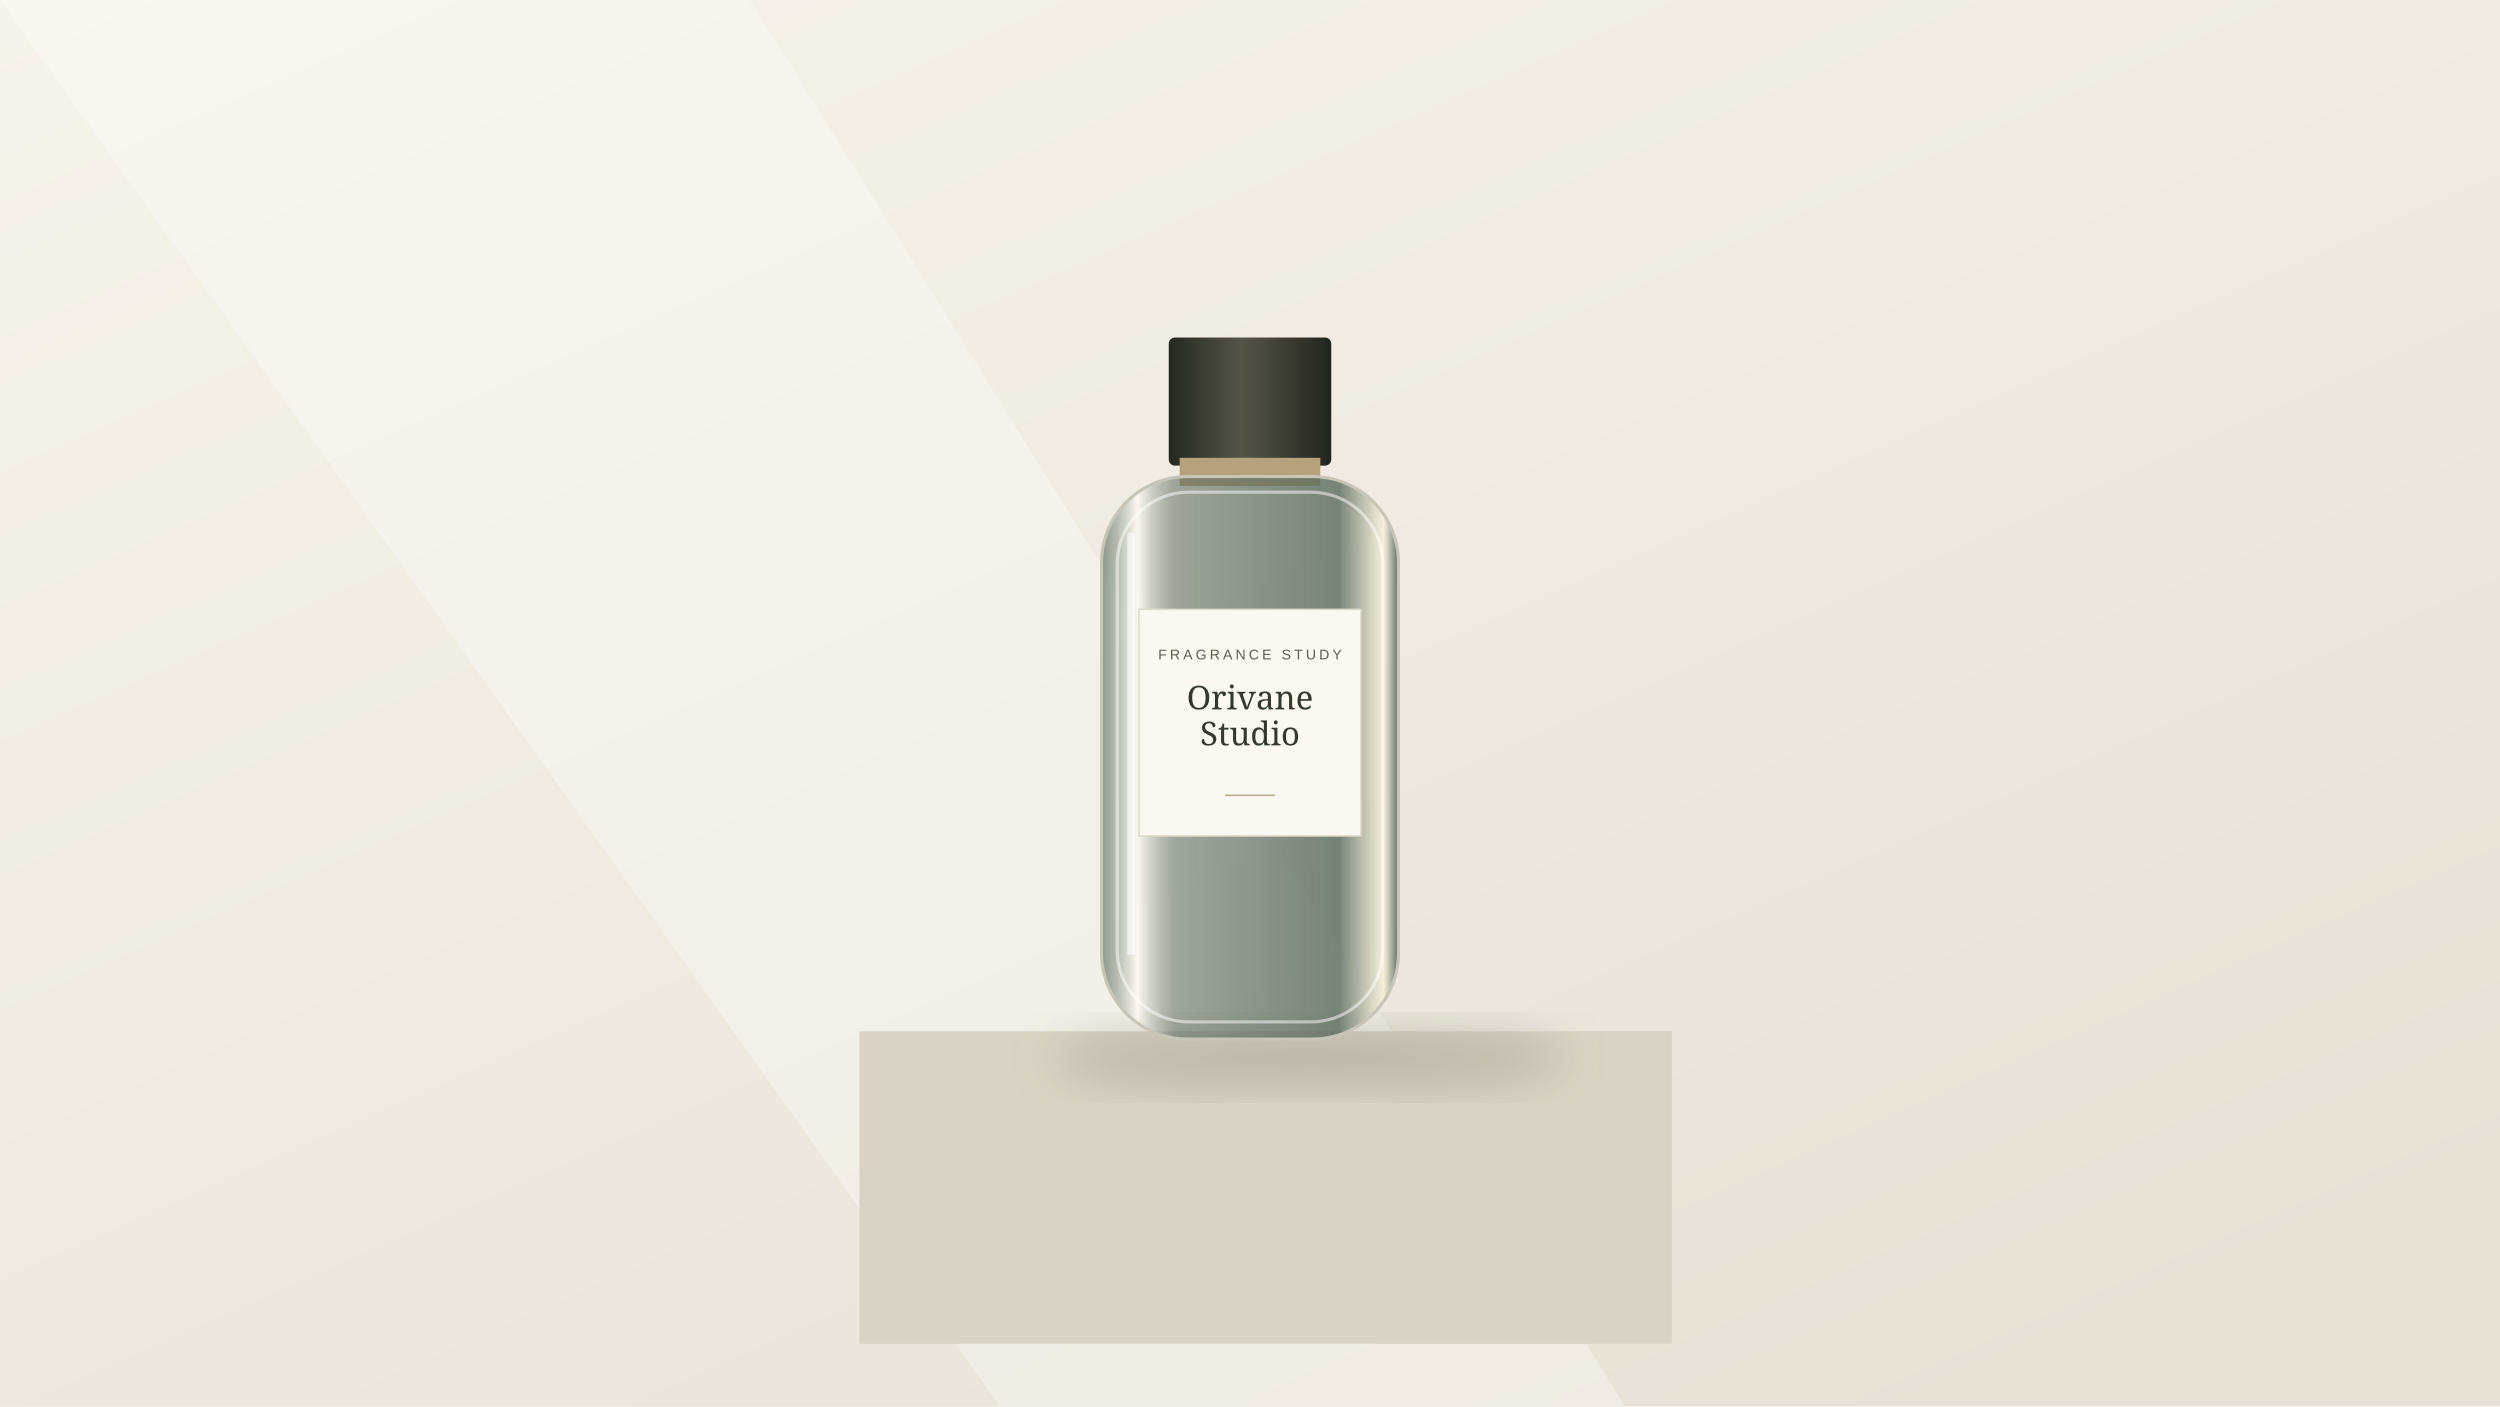
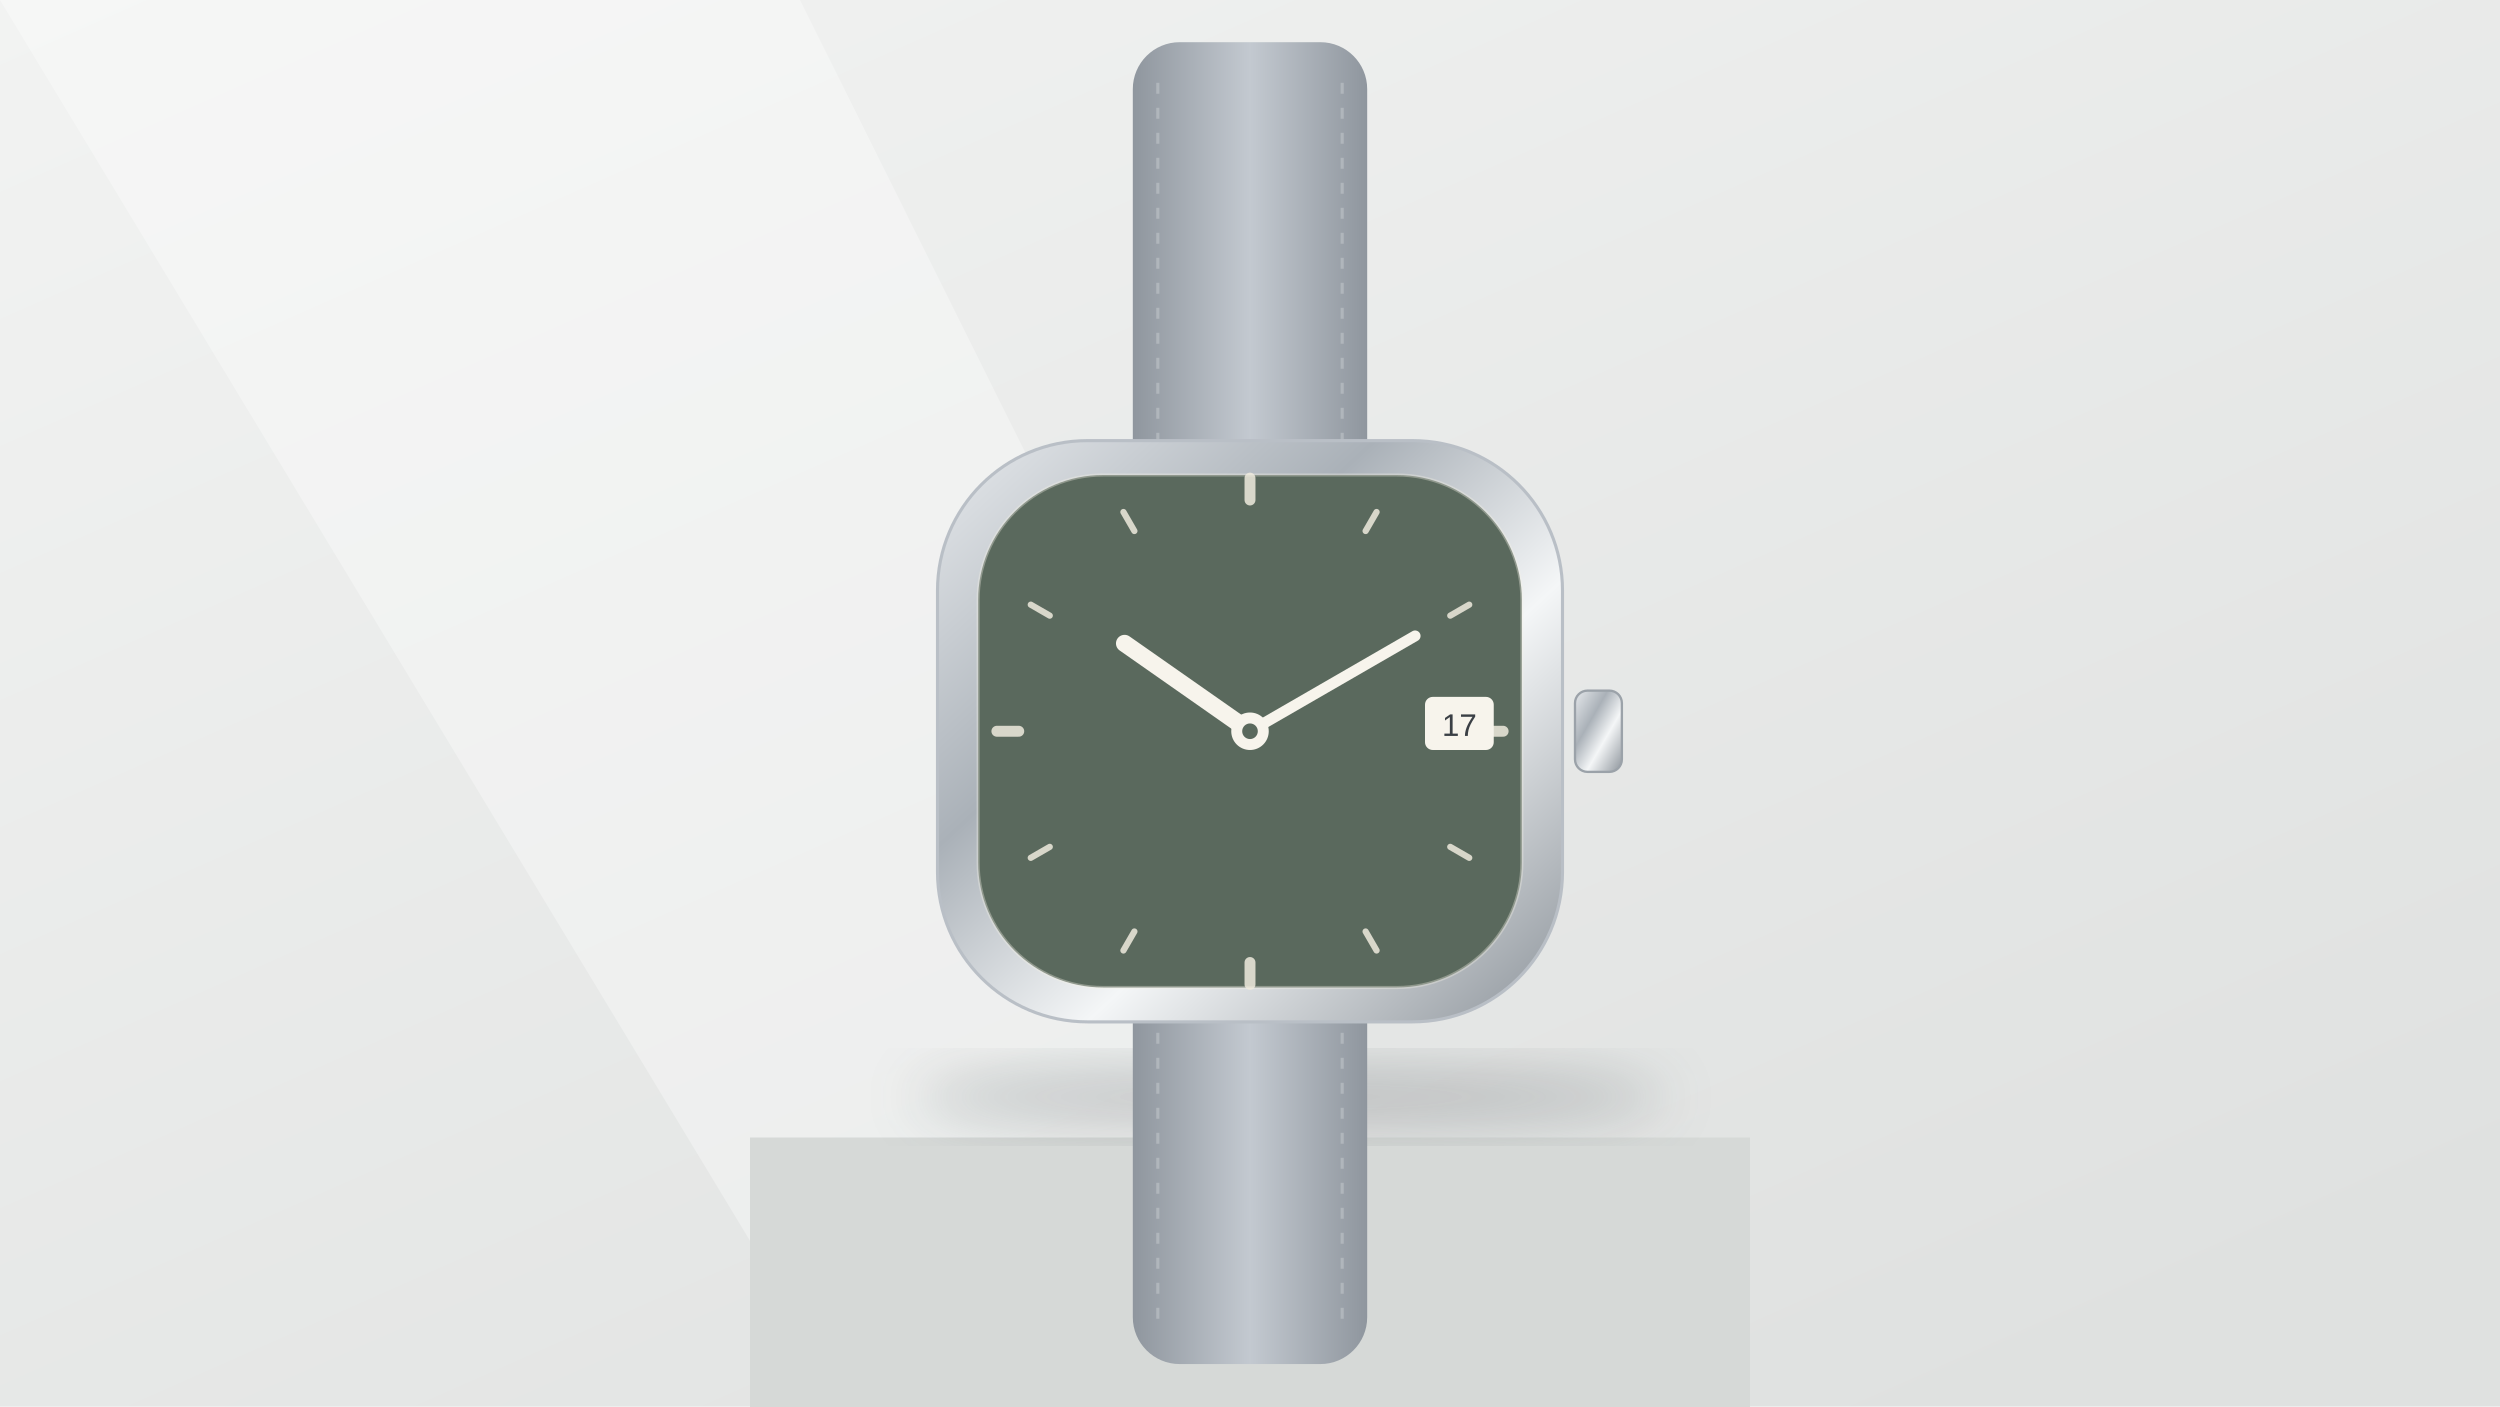
<svg xmlns="http://www.w3.org/2000/svg" width="1600" height="900" viewBox="0 0 1600 900" role="img" aria-labelledby="title desc">
  <defs>
    <linearGradient id="bg" x2=".8" y2="1">
-       <stop stop-color="#f6f3ec" />
-       <stop offset="1" stop-color="#e7e2d6" />
+       <stop stop-color="#f2f3f2" />
+       <stop offset="1" stop-color="#dfe1e0" />
    </linearGradient>
-     <linearGradient id="glass">
-       <stop stop-color="#5a695d" stop-opacity=".65" />
-       <stop offset=".12" stop-color="#fcfaf3" stop-opacity=".8" />
-       <stop offset=".25" stop-color="#5a695d" stop-opacity=".55" />
-       <stop offset=".8" stop-color="#5a695d" stop-opacity=".8" />
-       <stop offset=".95" stop-color="#f8f2dc" stop-opacity=".75" />
-       <stop offset="1" stop-color="#5a695d" />
+     <linearGradient id="band" x1="0" x2="1">
+       <stop stop-color="#8f969e" />
+       <stop offset=".5" stop-color="#c3c9d0" />
+       <stop offset="1" stop-color="#8f969e" />
    </linearGradient>
-     <linearGradient id="cap">
-       <stop stop-color="#242820" />
-       <stop offset=".45" stop-color="#555548" />
-       <stop offset="1" stop-color="#22251e" />
+     <linearGradient id="metal" x2="1" y2="1">
+       <stop stop-color="#e6e9ec" />
+       <stop offset=".35" stop-color="#aab1b8" />
+       <stop offset=".62" stop-color="#f4f6f7" />
+       <stop offset="1" stop-color="#8d949b" />
    </linearGradient>
    <filter id="shadow">
-       <feGaussianBlur stdDeviation="15" />
+       <feGaussianBlur stdDeviation="18" />
    </filter>
  </defs>
  <rect width="1600" height="900" fill="url(#bg)" />
-   <path d="M0 0h480L1040 900H640Z" fill="#fff" opacity=".3" />
-   <rect x="550" y="660" width="520" height="200" fill="#d9d3c5" />
-   <ellipse cx="838" cy="677" rx="165" ry="24" fill="#49483b" opacity=".19" filter="url(#shadow)" />
+   <path d="M0 0h512L960 900H544Z" fill="#fff" opacity=".32" />
+   <rect x="480" y="728" width="640" height="260" fill="#d6d9d7" />
+   <ellipse cx="826" cy="702" rx="240" ry="26" fill="#3b4147" opacity=".2" filter="url(#shadow)" />
  <g transform="">
-     <rect x="748" y="216" width="104" height="82" rx="4" fill="url(#cap)" />
-     <rect x="755" y="293" width="90" height="18" fill="#b5a27d" />
-     <rect x="705" y="305" width="190" height="360" rx="55" fill="url(#glass)" stroke="#c6c5b7" stroke-width="2" />
-     <rect x="715" y="315" width="170" height="339" rx="46" fill="none" stroke="#fff" stroke-opacity=".5" stroke-width="2" />
-     <path d="M724 341v270" stroke="#fff" opacity=".6" stroke-width="5" />
-     <rect x="729" y="390" width="142" height="145" fill="#faf8f0" stroke="#ded9cc" />
-     <text x="800" y="422" text-anchor="middle" font-family="Arial,sans-serif" font-size="9" letter-spacing="2" fill="#585b4f">FRAGRANCE STUDY</text>
-     <text x="800" y="454" text-anchor="middle" font-family="Georgia,serif" font-size="21" fill="#34392e">Orivane</text>
-     <text x="800" y="477" text-anchor="middle" font-family="Georgia,serif" font-size="21" fill="#34392e">Studio</text>
-     <path d="M784 509h32" stroke="#b6ad92" />
+     <rect x="725" y="27" width="150" height="846" rx="30" fill="url(#band)" />
+     <line x1="741" y1="53" x2="741" y2="847" stroke="#fff" stroke-opacity=".22" stroke-width="2" stroke-dasharray="7 9" />
+     <line x1="859" y1="53" x2="859" y2="847" stroke="#fff" stroke-opacity=".22" stroke-width="2" stroke-dasharray="7 9" />
+     <rect x="1008" y="442" width="30" height="52" rx="8" fill="url(#metal)" stroke="#9ba2a9" stroke-width="1.5" />
+     <rect x="600" y="282" width="400" height="372" rx="96" fill="url(#metal)" stroke="#b9bfc6" stroke-width="2" />
+     <rect x="626" y="304" width="348" height="328" rx="80" fill="#5a695d" />
+     <rect x="626" y="304" width="348" height="328" rx="80" fill="none" stroke="#f4f0e6" stroke-opacity=".35" stroke-width="2" />
+     <line x1="800.00" y1="320.00" x2="800.00" y2="306.00" stroke="#efeadd" stroke-opacity=".85" stroke-width="7" stroke-linecap="round" />
+     <line x1="874.00" y1="339.83" x2="881.00" y2="327.70" stroke="#efeadd" stroke-opacity=".85" stroke-width="4" stroke-linecap="round" />
+     <line x1="928.17" y1="394.00" x2="940.30" y2="387.00" stroke="#efeadd" stroke-opacity=".85" stroke-width="4" stroke-linecap="round" />
+     <line x1="948.00" y1="468.00" x2="962.00" y2="468.00" stroke="#efeadd" stroke-opacity=".85" stroke-width="7" stroke-linecap="round" />
+     <line x1="928.17" y1="542.00" x2="940.30" y2="549.00" stroke="#efeadd" stroke-opacity=".85" stroke-width="4" stroke-linecap="round" />
+     <line x1="874.00" y1="596.17" x2="881.00" y2="608.30" stroke="#efeadd" stroke-opacity=".85" stroke-width="4" stroke-linecap="round" />
+     <line x1="800.00" y1="616.00" x2="800.00" y2="630.00" stroke="#efeadd" stroke-opacity=".85" stroke-width="7" stroke-linecap="round" />
+     <line x1="726.00" y1="596.17" x2="719.00" y2="608.30" stroke="#efeadd" stroke-opacity=".85" stroke-width="4" stroke-linecap="round" />
+     <line x1="671.83" y1="542.00" x2="659.70" y2="549.00" stroke="#efeadd" stroke-opacity=".85" stroke-width="4" stroke-linecap="round" />
+     <line x1="652.00" y1="468.00" x2="638.00" y2="468.00" stroke="#efeadd" stroke-opacity=".85" stroke-width="7" stroke-linecap="round" />
+     <line x1="671.83" y1="394.00" x2="659.70" y2="387.00" stroke="#efeadd" stroke-opacity=".85" stroke-width="4" stroke-linecap="round" />
+     <line x1="726.00" y1="339.83" x2="719.00" y2="327.70" stroke="#efeadd" stroke-opacity=".85" stroke-width="4" stroke-linecap="round" />
+     <line x1="800" y1="468" x2="719.72" y2="411.79" stroke="#f7f4ec" stroke-width="11" stroke-linecap="round" />
+     <line x1="800" y1="468" x2="905.66" y2="407.00" stroke="#f7f4ec" stroke-width="7" stroke-linecap="round" />
+     <circle cx="800" cy="468" r="12" fill="#f7f4ec" />
+     <circle cx="800" cy="468" r="5" fill="#5a695d" />
+     <rect x="912" y="446" width="44" height="34" rx="5" fill="#f7f4ec" />
+     <text x="934" y="471" text-anchor="middle" font-family="Arial,sans-serif" font-size="20" fill="#3a3f45">17</text>
  </g>
</svg>
